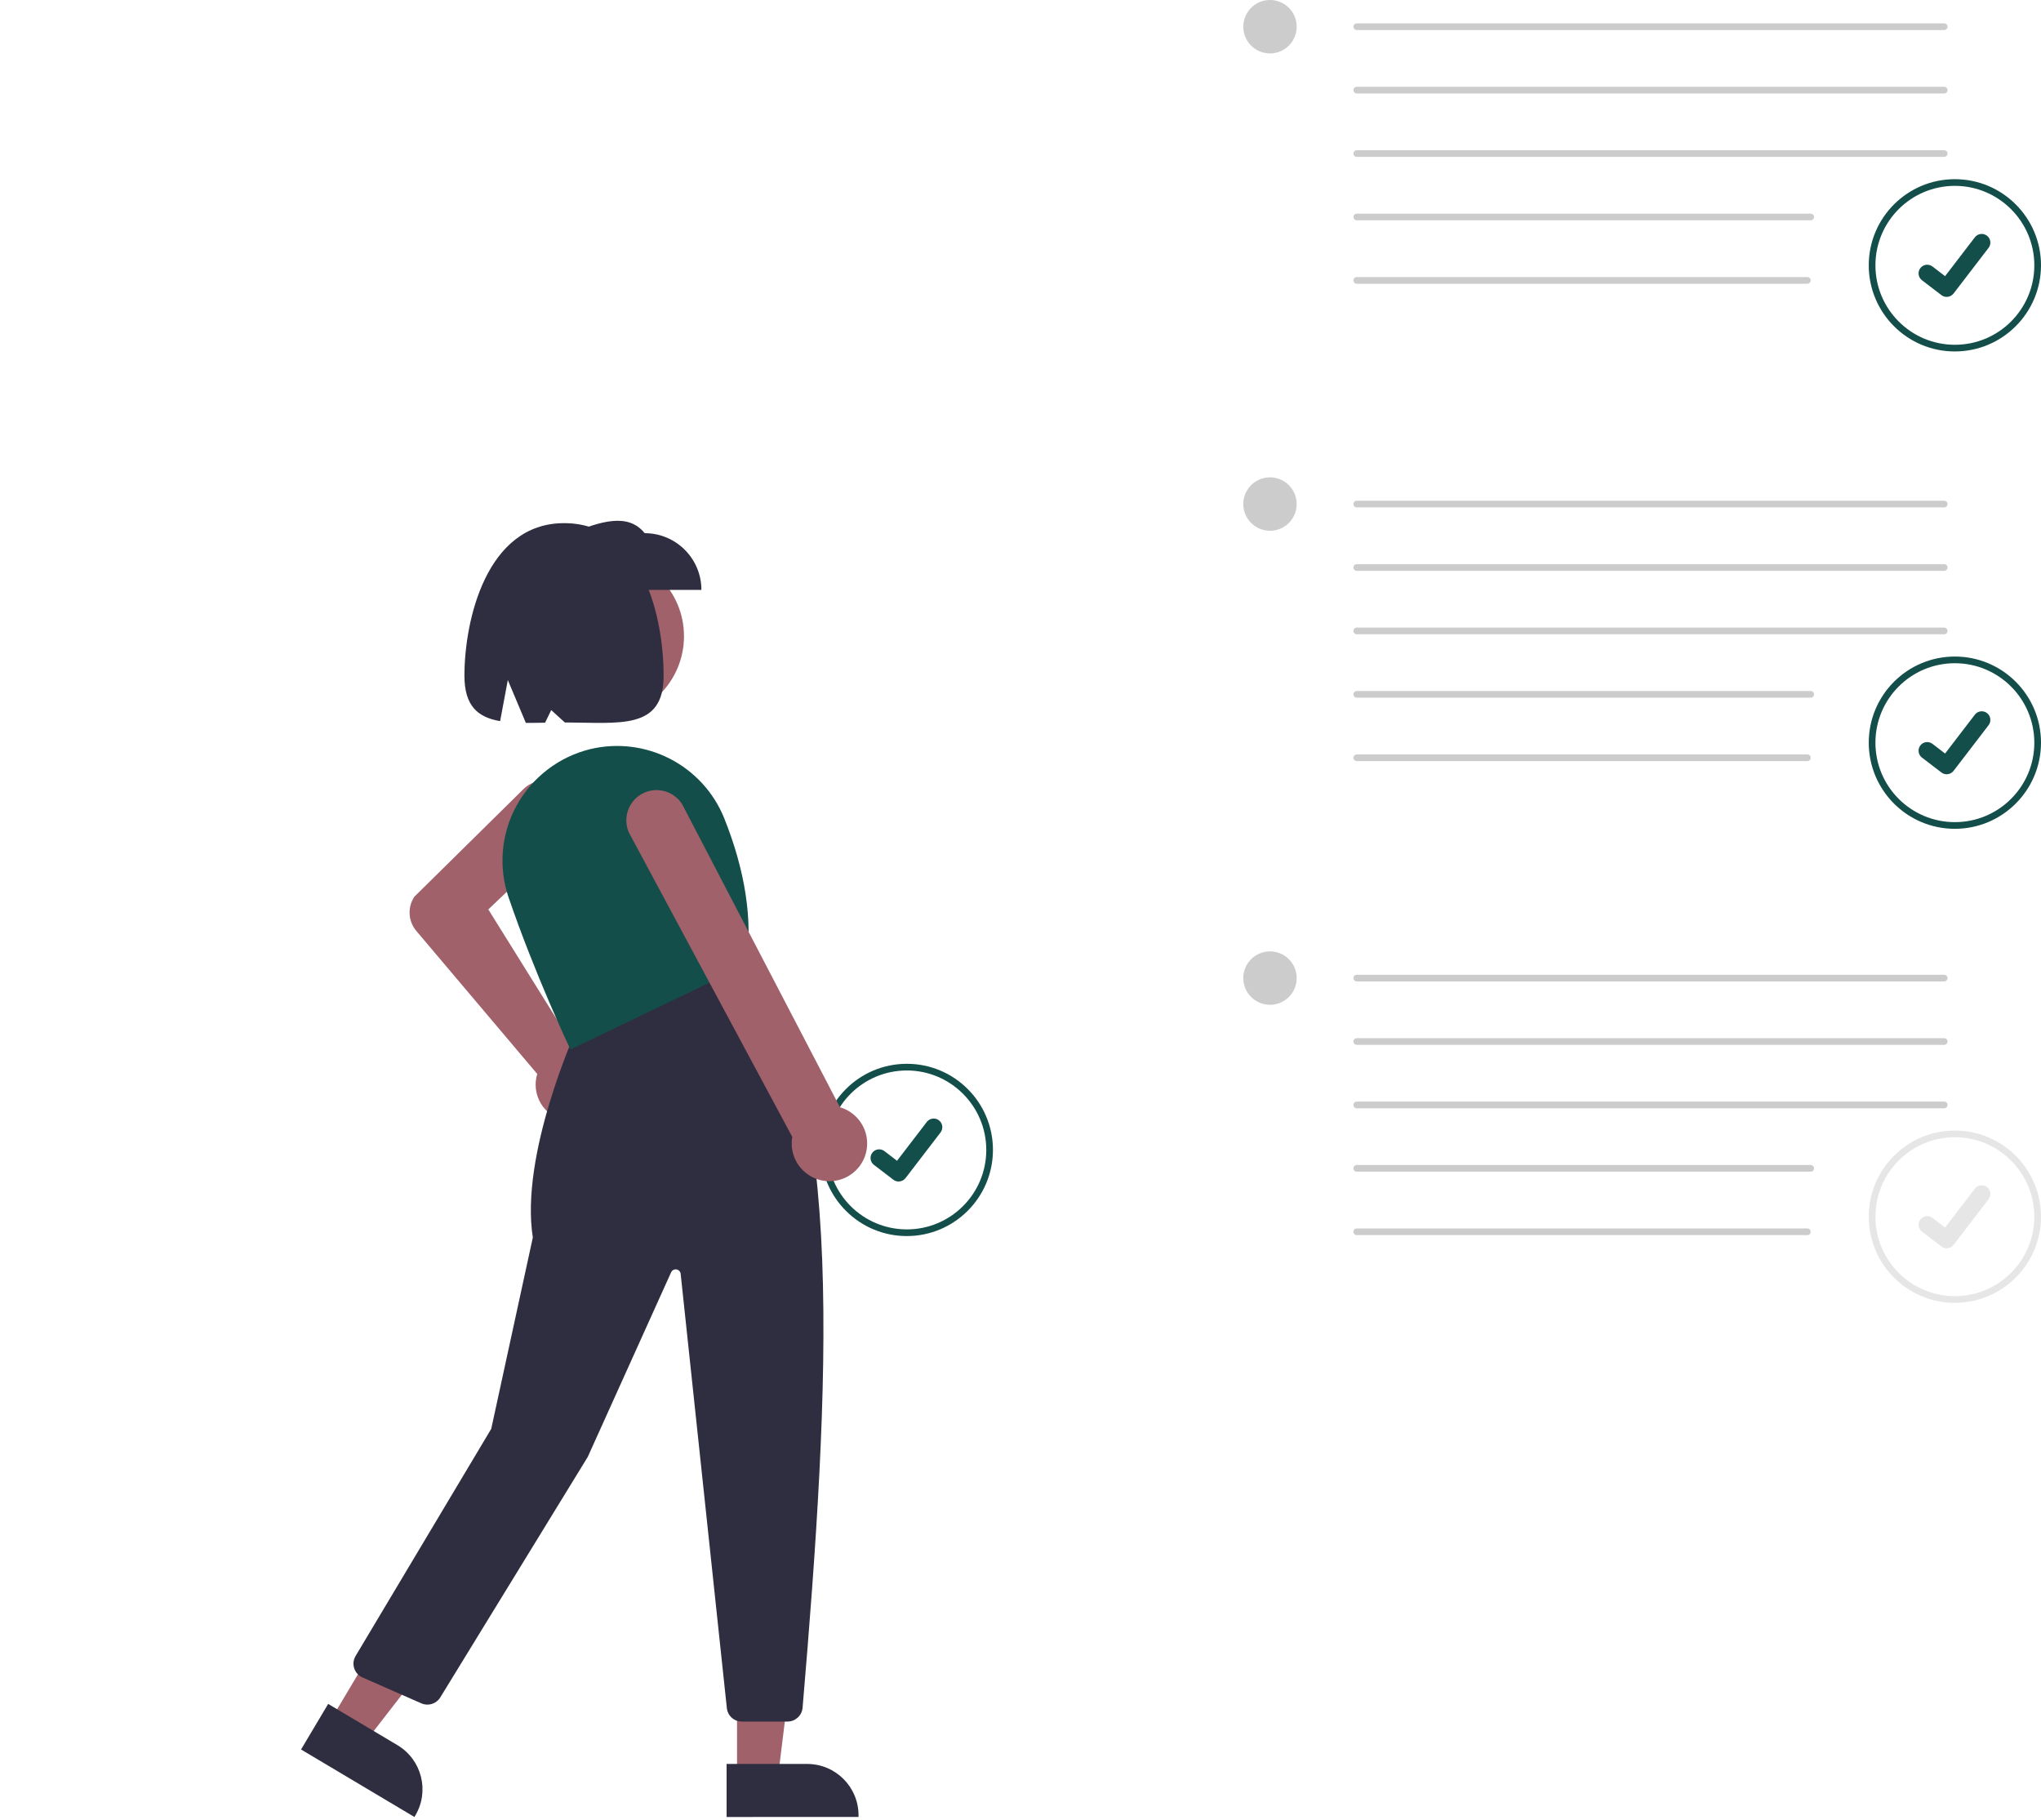
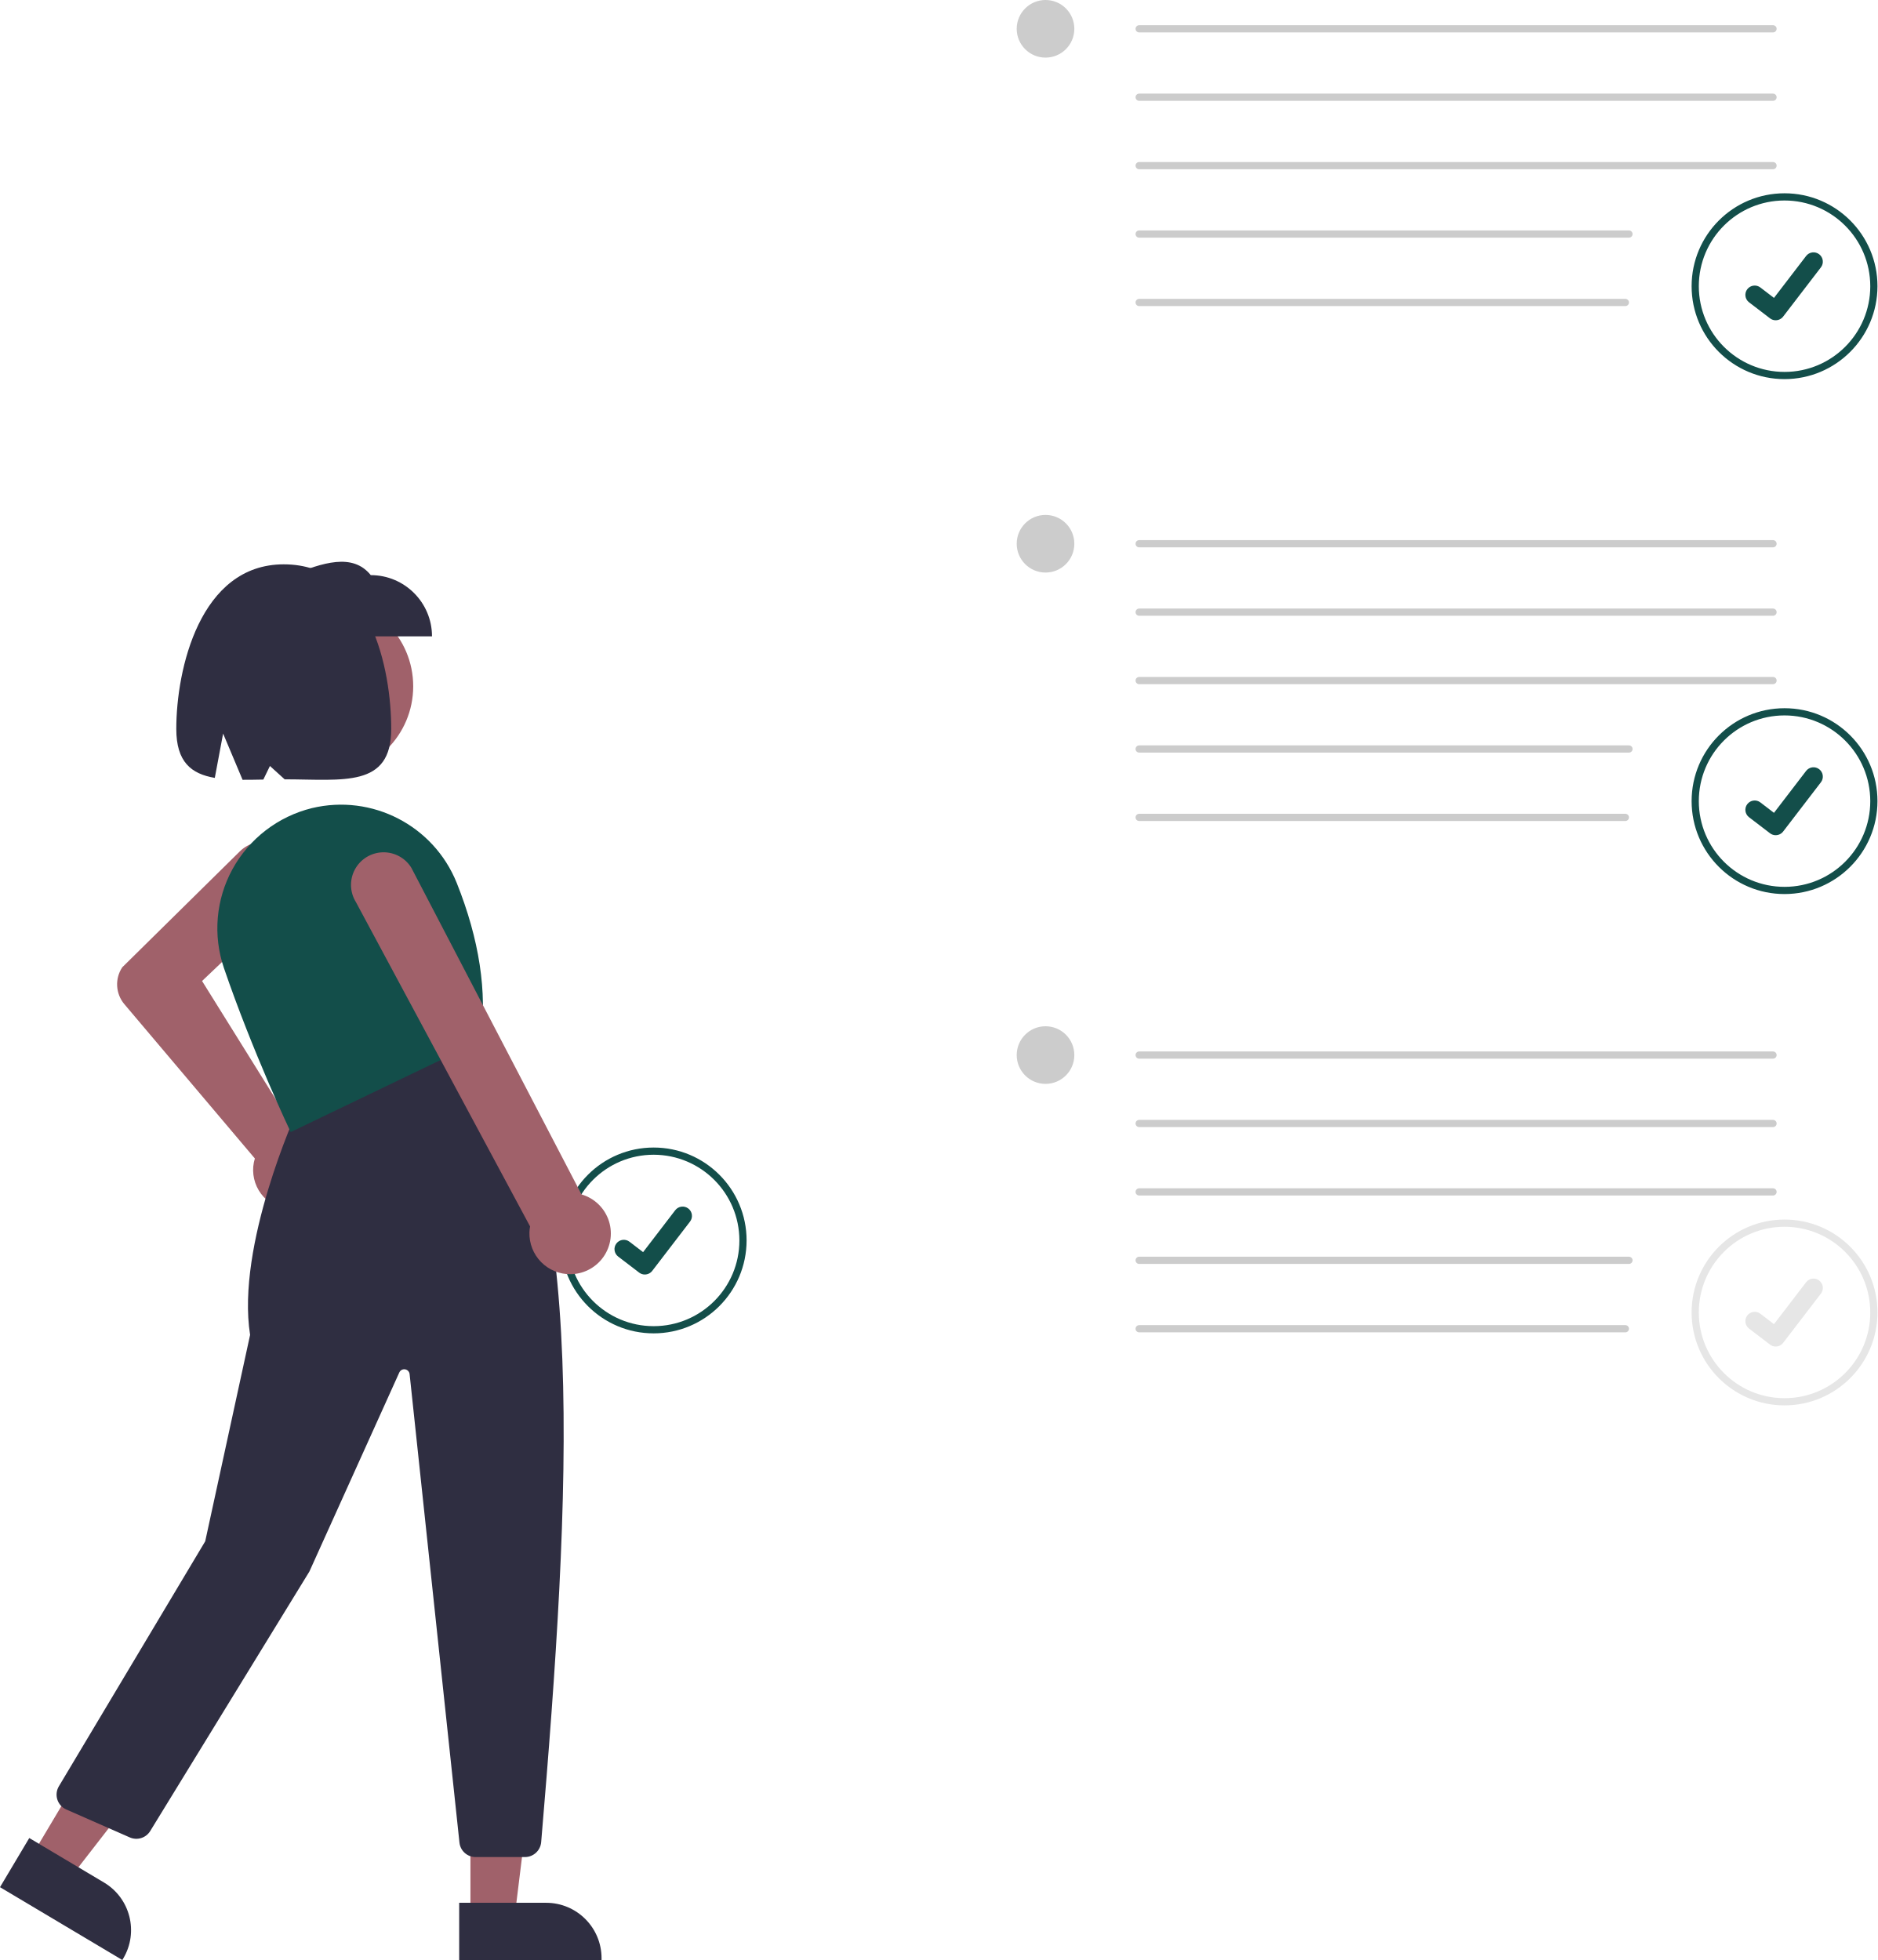
- <svg xmlns="http://www.w3.org/2000/svg" data-name="Layer 1" width="611.496" height="545" viewBox="0 0 611.496 545">
-   <path d="M565.945,547.784a25.803,25.803,0,1,1,25.803-25.803A25.832,25.832,0,0,1,565.945,547.784Zm0-49.606a23.803,23.803,0,1,0,23.803,23.803A23.83,23.83,0,0,0,565.945,498.177Z" transform="translate(-294.2519 -177.5)" fill="#134e4a" />
-   <path id="f73b5929-bbea-48c2-a07c-236a7aa3f606-45" data-name="Path 395" d="M563.487,531.442a2.572,2.572,0,0,1-1.548-.514l-.028-.021-5.829-4.459a2.59,2.59,0,1,1,3.152-4.112l3.776,2.895,8.922-11.64a2.589,2.589,0,0,1,3.63-.48l.001.001-.055.077.057-.077a2.592,2.592,0,0,1,.479,3.631L565.55,530.429a2.591,2.591,0,0,1-2.06,1.01Z" transform="translate(-294.2519 -177.5)" fill="#134e4a" />
-   <circle cx="180.367" cy="190.593" r="24.561" fill="#a0616a" />
-   <path d="M465.751,513.425q-.464,0-.932-.041a11.003,11.003,0,0,1-9.875-13.116,10.301,10.301,0,0,1,.27-1.046l-36.25-42.873a8.545,8.545,0,0,1-.594-10.185l.066-.08,32.629-32.174a9.432,9.432,0,1,1,13.121,13.553l-23.632,22.467,25.872,41.523a10.471,10.471,0,0,1,1.459.18,11.002,11.002,0,0,1-2.133,21.792Z" transform="translate(-294.2519 -177.5)" fill="#a0616a" />
-   <polygon points="220.819 532.422 233.079 532.421 238.911 485.133 220.817 485.134 220.819 532.422" fill="#a0616a" />
-   <path d="M511.944,705.919l24.144-.001h.001A15.386,15.386,0,0,1,551.475,721.304v.5l-39.531.001Z" transform="translate(-294.2519 -177.5)" fill="#2f2e41" />
-   <polygon points="98.963 515.471 109.497 521.743 138.702 484.096 123.155 474.84 98.963 515.471" fill="#a0616a" />
-   <path d="M392.576,687.932l20.745,12.352.001 0a15.386,15.386,0,0,1,5.348,21.092l-.256.43-33.966-20.223Z" transform="translate(-294.2519 -177.5)" fill="#2f2e41" />
-   <path d="M530.224,693.219H516.495a4.492,4.492,0,0,1-4.475-4.024L498.181,559.098a1.5,1.5,0,0,0-2.859-.459l-24.968,55.286-44.204,72.08a4.521,4.521,0,0,1-5.648,1.766l-17.659-7.77a4.501,4.501,0,0,1-2.051-6.428l40.636-68.041,12.463-57.328c-3.92-24.861,12.884-61.823,13.054-62.194l.083-.181,50.526-20.211.232.284c30.023,36.648,25.137,126.487,16.924,223.193A4.53,4.53,0,0,1,530.224,693.219Z" transform="translate(-294.2519 -177.5)" fill="#2f2e41" />
-   <path d="M465.163,491.887l-.216-.453c-.103-.217-10.395-21.924-18.329-45.124a34.221,34.221,0,0,1,2.373-27.425,34.594,34.594,0,0,1,22.061-16.964h0a34.636,34.636,0,0,1,40.202,20.743c6.293,15.737,8.527,30.415,6.64,43.625l-.038.265-.241.115Z" transform="translate(-294.2519 -177.5)" fill="#134e4a" />
-   <path d="M551.584,527.104a11.318,11.318,0,0,1-8.677,4.25h0a11.307,11.307,0,0,1-11.459-11.612,10.9,10.9,0,0,1,.18-1.66L483.265,428.007a9.052,9.052,0,1,1,15.405-9.51l47.247,90.707a11.295,11.295,0,0,1,5.667,17.9Z" transform="translate(-294.2519 -177.5)" fill="#a0616a" />
-   <path d="M504.398,354.219h-39v-17c8.56-3.401,16.937-6.293,22,0a17,17,0,0,1,17,17Z" transform="translate(-294.2519 -177.5)" fill="#2f2e41" />
-   <path d="M463.239,334.219c-23.315,0-29.841,29.224-29.841,45.711,0,9.195,4.158,12.483,10.692,13.596l2.308-12.307,5.405,12.837c1.835.009,3.764-.026,5.763-.063l1.833-3.773,4.086,3.706c16.367.024,29.595,2.41,29.595-13.994C493.079,363.444,487.356,334.219,463.239,334.219Z" transform="translate(-294.2519 -177.5)" fill="#2f2e41" />
-   <circle cx="380.496" cy="151" r="8" fill="#ccc" />
-   <path d="M879.945,425.784a25.803,25.803,0,1,1,25.803-25.803A25.832,25.832,0,0,1,879.945,425.784Zm0-49.606a23.803,23.803,0,1,0,23.803,23.803A23.83,23.83,0,0,0,879.945,376.177Z" transform="translate(-294.2519 -177.5)" fill="#134e4a" />
-   <path id="b9831659-891b-45a6-8adc-1a9375a374c9-46" data-name="Path 395" d="M877.487,409.442a2.572,2.572,0,0,1-1.548-.514l-.028-.021-5.829-4.459a2.59,2.59,0,1,1,3.152-4.112l3.776,2.895,8.922-11.64a2.589,2.589,0,0,1,3.63-.48l.001.001-.055.077.057-.077a2.592,2.592,0,0,1,.479,3.631L879.55,408.429a2.591,2.591,0,0,1-2.06,1.01Z" transform="translate(-294.2519 -177.5)" fill="#134e4a" />
-   <path d="M876.748,329.5h-176a1,1,0,0,1,0-2h176a1,1,0,0,1,0,2Z" transform="translate(-294.2519 -177.5)" fill="#ccc" />
-   <path d="M876.748,348.5h-176a1,1,0,0,1,0-2h176a1,1,0,0,1,0,2Z" transform="translate(-294.2519 -177.5)" fill="#ccc" />
-   <path d="M876.748,367.5h-176a1,1,0,0,1,0-2h176a1,1,0,0,1,0,2Z" transform="translate(-294.2519 -177.5)" fill="#ccc" />
-   <path d="M836.748,386.5h-136a1,1,0,0,1,0-2h136a1,1,0,0,1,0,2Z" transform="translate(-294.2519 -177.5)" fill="#ccc" />
-   <path d="M835.748,405.5h-135a1,1,0,0,1,0-2h135a1,1,0,0,1,0,2Z" transform="translate(-294.2519 -177.5)" fill="#ccc" />
-   <circle cx="380.496" cy="8" r="8" fill="#ccc" />
-   <path d="M879.945,282.784a25.803,25.803,0,1,1,25.803-25.803A25.832,25.832,0,0,1,879.945,282.784Zm0-49.606a23.803,23.803,0,1,0,23.803,23.803A23.83,23.83,0,0,0,879.945,233.177Z" transform="translate(-294.2519 -177.5)" fill="#134e4a" />
-   <path id="a4eaae8d-0473-4dfb-80cb-ce1489130d65-47" data-name="Path 395" d="M877.487,266.442a2.572,2.572,0,0,1-1.548-.514l-.028-.021-5.829-4.459a2.59,2.59,0,1,1,3.152-4.112l3.776,2.895,8.922-11.64a2.589,2.589,0,0,1,3.63-.48l.001.001-.055.077.057-.077a2.592,2.592,0,0,1,.479,3.631L879.55,265.429a2.591,2.591,0,0,1-2.06,1.01Z" transform="translate(-294.2519 -177.5)" fill="#134e4a" />
-   <path d="M876.748,186.5h-176a1,1,0,0,1,0-2h176a1,1,0,0,1,0,2Z" transform="translate(-294.2519 -177.5)" fill="#ccc" />
-   <path d="M876.748,205.5h-176a1,1,0,0,1,0-2h176a1,1,0,0,1,0,2Z" transform="translate(-294.2519 -177.5)" fill="#ccc" />
-   <path d="M876.748,224.5h-176a1,1,0,0,1,0-2h176a1,1,0,0,1,0,2Z" transform="translate(-294.2519 -177.5)" fill="#ccc" />
-   <path d="M836.748,243.5h-136a1,1,0,0,1,0-2h136a1,1,0,0,1,0,2Z" transform="translate(-294.2519 -177.5)" fill="#ccc" />
-   <path d="M835.748,262.5h-135a1,1,0,0,1,0-2h135a1,1,0,0,1,0,2Z" transform="translate(-294.2519 -177.5)" fill="#ccc" />
-   <circle cx="380.496" cy="293" r="8" fill="#ccc" />
-   <path d="M879.945,567.784a25.803,25.803,0,1,1,25.803-25.803A25.832,25.832,0,0,1,879.945,567.784Zm0-49.606a23.803,23.803,0,1,0,23.803,23.803A23.83,23.83,0,0,0,879.945,518.177Z" transform="translate(-294.2519 -177.5)" fill="#e6e6e6" />
-   <path id="a21ca558-fa96-4264-98a7-0764bc68c1d4-48" data-name="Path 395" d="M877.487,551.442a2.572,2.572,0,0,1-1.548-.514l-.028-.021-5.829-4.459a2.59,2.59,0,1,1,3.152-4.112l3.776,2.895,8.922-11.64a2.589,2.589,0,0,1,3.63-.48l.001.001-.055.077.057-.077a2.592,2.592,0,0,1,.479,3.631L879.55,550.429a2.591,2.591,0,0,1-2.06,1.01Z" transform="translate(-294.2519 -177.5)" fill="#e6e6e6" />
-   <path d="M876.748,471.5h-176a1,1,0,0,1,0-2h176a1,1,0,0,1,0,2Z" transform="translate(-294.2519 -177.5)" fill="#ccc" />
-   <path d="M876.748,490.5h-176a1,1,0,0,1,0-2h176a1,1,0,0,1,0,2Z" transform="translate(-294.2519 -177.5)" fill="#ccc" />
-   <path d="M876.748,509.5h-176a1,1,0,0,1,0-2h176a1,1,0,0,1,0,2Z" transform="translate(-294.2519 -177.5)" fill="#ccc" />
-   <path d="M836.748,528.5h-136a1,1,0,0,1,0-2h136a1,1,0,0,1,0,2Z" transform="translate(-294.2519 -177.5)" fill="#ccc" />
-   <path d="M835.748,547.5h-135a1,1,0,0,1,0-2h135a1,1,0,0,1,0,2Z" transform="translate(-294.2519 -177.5)" fill="#ccc" />
+ <svg xmlns="http://www.w3.org/2000/svg" data-name="Layer 1" width="521.299" height="544.306" viewBox="0 0 521.299 544.306" version="1.1" id="svg72">
+   <defs id="defs76" />
+   <path d="m 181.496,370.284 a 25.803,25.803 0 1 1 25.803,-25.803 25.832,25.832 0 0 1 -25.803,25.803 z m 0,-49.606 a 23.803,23.803 0 1 0 23.803,23.803 23.83,23.83 0 0 0 -23.803,-23.803 z" fill="#134e4a" id="path2" />
+   <path id="f73b5929-bbea-48c2-a07c-236a7aa3f606-45" data-name="Path 395" d="m 179.038,353.942 a 2.572,2.572 0 0 1 -1.548,-0.514 l -0.028,-0.021 -5.829,-4.459 a 2.59,2.59 0 1 1 3.152,-4.112 l 3.776,2.895 8.922,-11.64 a 2.589,2.589 0 0 1 3.63,-0.48 l 7.5e-4,5.6e-4 -0.055,0.077 0.057,-0.077 a 2.592,2.592 0 0 1 0.479,3.631 l -10.494,13.685 a 2.591,2.591 0 0 1 -2.06,1.01 z" fill="#134e4a" />
+   <circle cx="90.17" cy="190.593" r="24.561" fill="#a0616a" id="circle5" />
+   <path d="m 81.302,335.925 q -0.464,0 -0.932,-0.041 a 11.003,11.003 0 0 1 -9.875,-13.116 10.301,10.301 0 0 1 0.27,-1.046 l -36.25,-42.873 a 8.545,8.545 0 0 1 -0.594,-10.185 l 0.066,-0.08 32.629,-32.174 a 9.432,9.432 0 1 1 13.121,13.553 L 56.104,272.43 81.976,313.954 a 10.471,10.471 0 0 1 1.459,0.18 11.002,11.002 0 0 1 -2.133,21.792 z" fill="#a0616a" id="path7" />
+   <polygon points="238.911,485.133 220.817,485.134 220.819,532.422 233.079,532.421 " fill="#a0616a" id="polygon9" transform="translate(-90.19689)" />
+   <path d="m 127.495,528.419 24.144,-10e-4 h 10e-4 a 15.386,15.386 0 0 1 15.386,15.386 v 0.5 l -39.531,10e-4 z" fill="#2f2e41" id="path11" />
+   <polygon points="138.702,484.096 123.155,474.84 98.963,515.471 109.497,521.743 " fill="#a0616a" id="polygon13" transform="translate(-90.19689)" />
+   <path d="m 8.127,510.432 20.745,12.352 8.4e-4,4.9e-4 a 15.386,15.386 0 0 1 5.348,21.092 l -0.256,0.43 L 0,524.082 Z" fill="#2f2e41" id="path15" />
+   <path d="m 145.775,515.719 h -13.728 a 4.492,4.492 0 0 1 -4.475,-4.024 L 113.732,381.598 a 1.5,1.5 0 0 0 -2.859,-0.459 l -24.968,55.286 -44.204,72.08 a 4.521,4.521 0 0 1 -5.648,1.766 l -17.659,-7.77 a 4.501,4.501 0 0 1 -2.051,-6.428 l 40.636,-68.041 12.463,-57.328 c -3.92,-24.861 12.884,-61.823 13.054,-62.194 l 0.083,-0.181 50.526,-20.211 0.232,0.284 c 30.023,36.648 25.137,126.487 16.924,223.193 a 4.53,4.53 0 0 1 -4.486,4.123 z" fill="#2f2e41" id="path17" />
+   <path d="m 80.714,314.387 -0.216,-0.453 c -0.103,-0.217 -10.395,-21.924 -18.329,-45.124 a 34.221,34.221 0 0 1 2.373,-27.425 34.594,34.594 0 0 1 22.061,-16.964 v 0 a 34.636,34.636 0 0 1 40.202,20.743 c 6.293,15.737 8.527,30.415 6.64,43.625 l -0.038,0.265 -0.241,0.115 z" fill="#134e4a" id="path19" />
+   <path d="m 167.136,349.604 a 11.318,11.318 0 0 1 -8.677,4.25 v 0 a 11.307,11.307 0 0 1 -11.459,-11.612 10.9,10.9 0 0 1 0.18,-1.66 L 98.816,250.507 a 9.052,9.052 0 1 1 15.405,-9.51 l 47.247,90.707 a 11.295,11.295 0 0 1 5.667,17.9 z" fill="#a0616a" id="path21" />
+   <path d="m 119.95,176.719 h -39 v -17 c 8.56,-3.401 16.937,-6.293 22,0 a 17,17 0 0 1 17,17 z" fill="#2f2e41" id="path23" />
+   <path d="m 78.79,156.719 c -23.315,0 -29.841,29.224 -29.841,45.711 0,9.195 4.158,12.483 10.692,13.596 l 2.308,-12.307 5.405,12.837 c 1.835,0.009 3.764,-0.026 5.763,-0.064 l 1.833,-3.773 4.086,3.706 c 16.367,0.024 29.595,2.41 29.595,-13.994 0,-16.487 -5.723,-45.711 -29.84,-45.711 z" fill="#2f2e41" id="path25" />
+   <circle cx="290.299" cy="151" r="8" fill="#cccccc" id="circle27" />
+   <path d="m 495.496,248.284 a 25.803,25.803 0 1 1 25.803,-25.803 25.832,25.832 0 0 1 -25.803,25.803 z m 0,-49.606 a 23.803,23.803 0 1 0 23.803,23.803 23.83,23.83 0 0 0 -23.803,-23.803 z" fill="#134e4a" id="path29" />
+   <path id="b9831659-891b-45a6-8adc-1a9375a374c9-46" data-name="Path 395" d="m 493.038,231.942 a 2.572,2.572 0 0 1 -1.548,-0.514 l -0.028,-0.021 -5.829,-4.459 a 2.59,2.59 0 1 1 3.152,-4.112 l 3.776,2.895 8.922,-11.64 a 2.589,2.589 0 0 1 3.63,-0.48 l 7.5e-4,5.6e-4 -0.055,0.077 0.057,-0.077 a 2.592,2.592 0 0 1 0.479,3.631 l -10.494,13.685 a 2.591,2.591 0 0 1 -2.06,1.01 z" fill="#134e4a" />
+   <path d="m 492.299,152 h -176 a 1,1 0 0 1 0,-2 h 176 a 1,1 0 0 1 0,2 z" fill="#cccccc" id="path32" />
+   <path d="m 492.299,171 h -176 a 1,1 0 0 1 0,-2 h 176 a 1,1 0 0 1 0,2 z" fill="#cccccc" id="path34" />
+   <path d="m 492.299,190 h -176 a 1,1 0 0 1 0,-2 h 176 a 1,1 0 0 1 0,2 z" fill="#cccccc" id="path36" />
+   <path d="m 452.299,209 h -136 a 1,1 0 0 1 0,-2 h 136 a 1,1 0 0 1 0,2 z" fill="#cccccc" id="path38" />
+   <path d="m 451.299,228 h -135 a 1,1 0 0 1 0,-2 h 135 a 1,1 0 0 1 0,2 z" fill="#cccccc" id="path40" />
+   <circle cx="290.299" cy="8" r="8" fill="#cccccc" id="circle42" />
+   <path d="m 495.496,105.284 a 25.803,25.803 0 1 1 25.803,-25.803 25.832,25.832 0 0 1 -25.803,25.803 z m 0,-49.606 a 23.803,23.803 0 1 0 23.803,23.803 23.83,23.83 0 0 0 -23.803,-23.803 z" fill="#134e4a" id="path44" />
+   <path id="a4eaae8d-0473-4dfb-80cb-ce1489130d65-47" data-name="Path 395" d="m 493.038,88.942 a 2.572,2.572 0 0 1 -1.548,-0.514 l -0.028,-0.021 -5.829,-4.459 a 2.59,2.59 0 1 1 3.152,-4.112 l 3.776,2.895 8.922,-11.64 a 2.589,2.589 0 0 1 3.63,-0.48 l 7.5e-4,5.6e-4 -0.055,0.077 0.057,-0.077 a 2.592,2.592 0 0 1 0.479,3.631 l -10.494,13.685 a 2.591,2.591 0 0 1 -2.06,1.01 z" fill="#134e4a" />
+   <path d="m 492.299,9 h -176 a 1,1 0 0 1 0,-2 h 176 a 1,1 0 0 1 0,2 z" fill="#cccccc" id="path47" />
+   <path d="m 492.299,28 h -176 a 1,1 0 0 1 0,-2 h 176 a 1,1 0 0 1 0,2 z" fill="#cccccc" id="path49" />
+   <path d="m 492.299,47 h -176 a 1,1 0 0 1 0,-2 h 176 a 1,1 0 0 1 0,2 z" fill="#cccccc" id="path51" />
+   <path d="m 452.299,66 h -136 a 1,1 0 0 1 0,-2 h 136 a 1,1 0 0 1 0,2 z" fill="#cccccc" id="path53" />
+   <path d="m 451.299,85 h -135 a 1,1 0 0 1 0,-2 h 135 a 1,1 0 0 1 0,2 z" fill="#cccccc" id="path55" />
+   <circle cx="290.299" cy="293" r="8" fill="#cccccc" id="circle57" />
+   <path d="m 495.496,390.284 a 25.803,25.803 0 1 1 25.803,-25.803 25.832,25.832 0 0 1 -25.803,25.803 z m 0,-49.606 a 23.803,23.803 0 1 0 23.803,23.803 23.83,23.83 0 0 0 -23.803,-23.803 z" fill="#e6e6e6" id="path59" />
+   <path id="a21ca558-fa96-4264-98a7-0764bc68c1d4-48" data-name="Path 395" d="m 493.038,373.942 a 2.572,2.572 0 0 1 -1.548,-0.514 l -0.028,-0.021 -5.829,-4.459 a 2.59,2.59 0 1 1 3.152,-4.112 l 3.776,2.895 8.922,-11.64 a 2.589,2.589 0 0 1 3.63,-0.48 l 7.5e-4,5.6e-4 -0.055,0.077 0.057,-0.077 a 2.592,2.592 0 0 1 0.479,3.631 l -10.494,13.685 a 2.591,2.591 0 0 1 -2.06,1.01 z" fill="#e6e6e6" />
+   <path d="m 492.299,294 h -176 a 1,1 0 0 1 0,-2 h 176 a 1,1 0 0 1 0,2 z" fill="#cccccc" id="path62" />
+   <path d="m 492.299,313 h -176 a 1,1 0 0 1 0,-2 h 176 a 1,1 0 0 1 0,2 z" fill="#cccccc" id="path64" />
+   <path d="m 492.299,332 h -176 a 1,1 0 0 1 0,-2 h 176 a 1,1 0 0 1 0,2 z" fill="#cccccc" id="path66" />
+   <path d="m 452.299,351 h -136 a 1,1 0 0 1 0,-2 h 136 a 1,1 0 0 1 0,2 z" fill="#cccccc" id="path68" />
+   <path d="m 451.299,370 h -135 a 1,1 0 0 1 0,-2 h 135 a 1,1 0 0 1 0,2 z" fill="#cccccc" id="path70" />
</svg>
